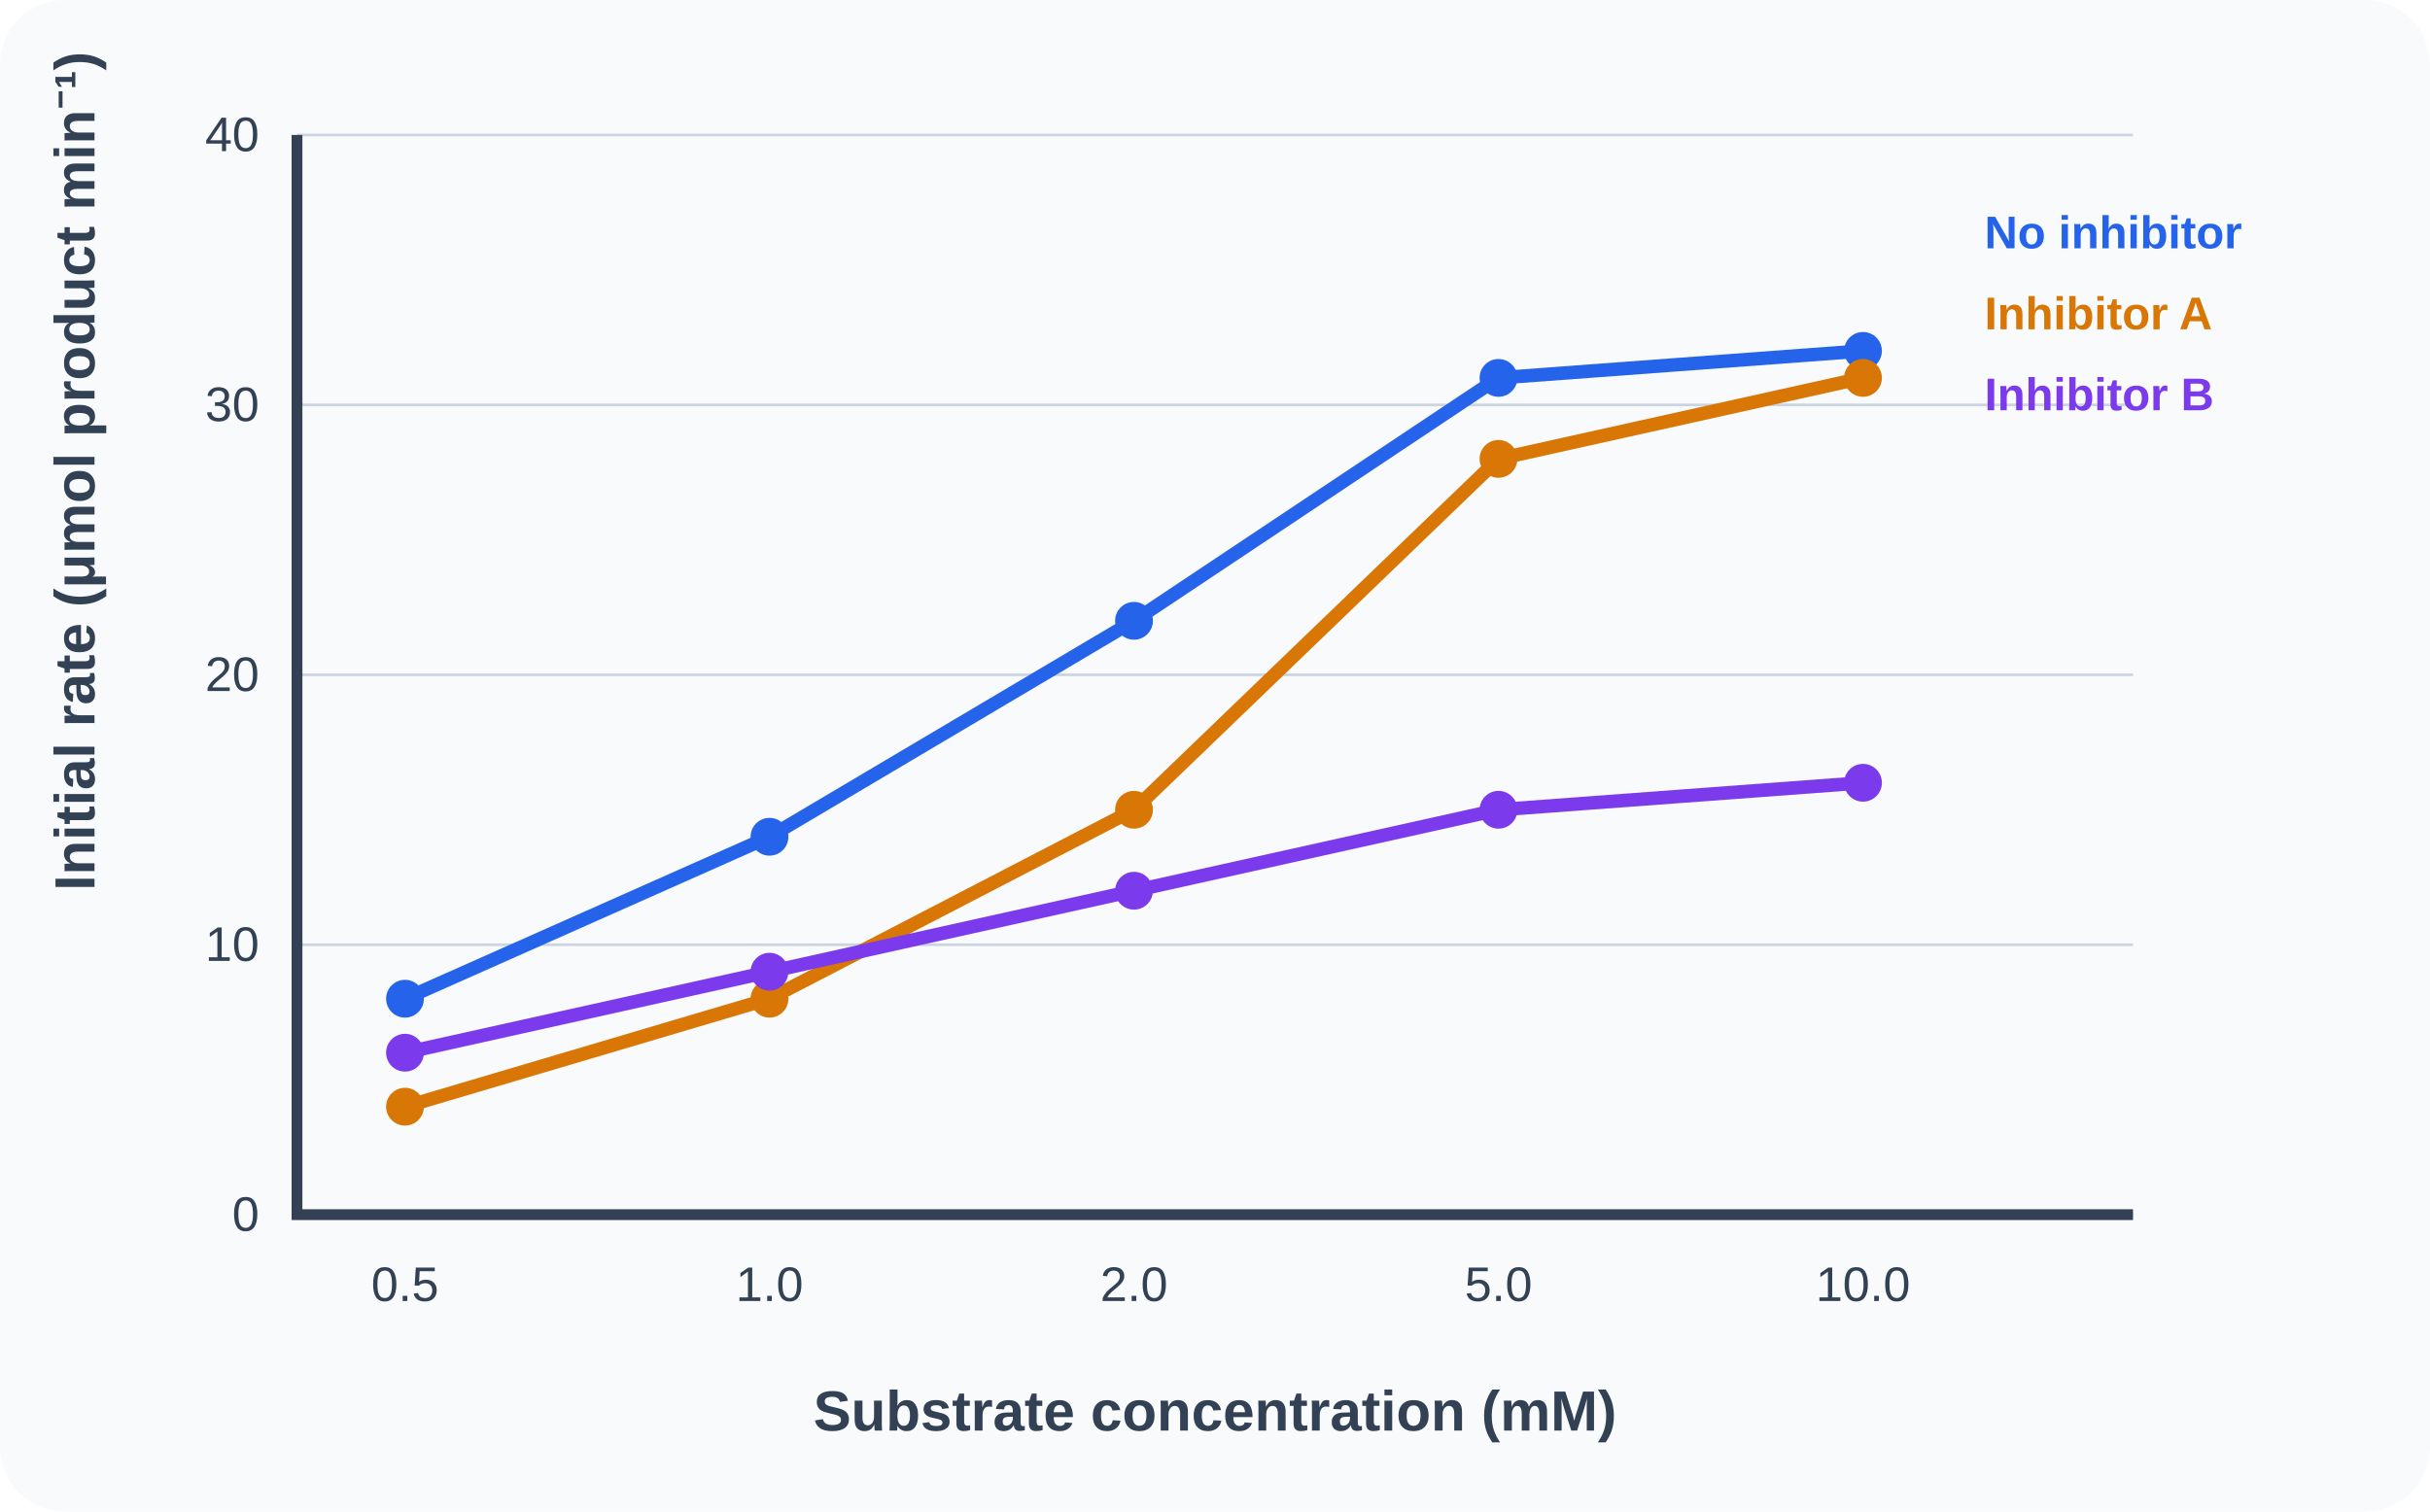
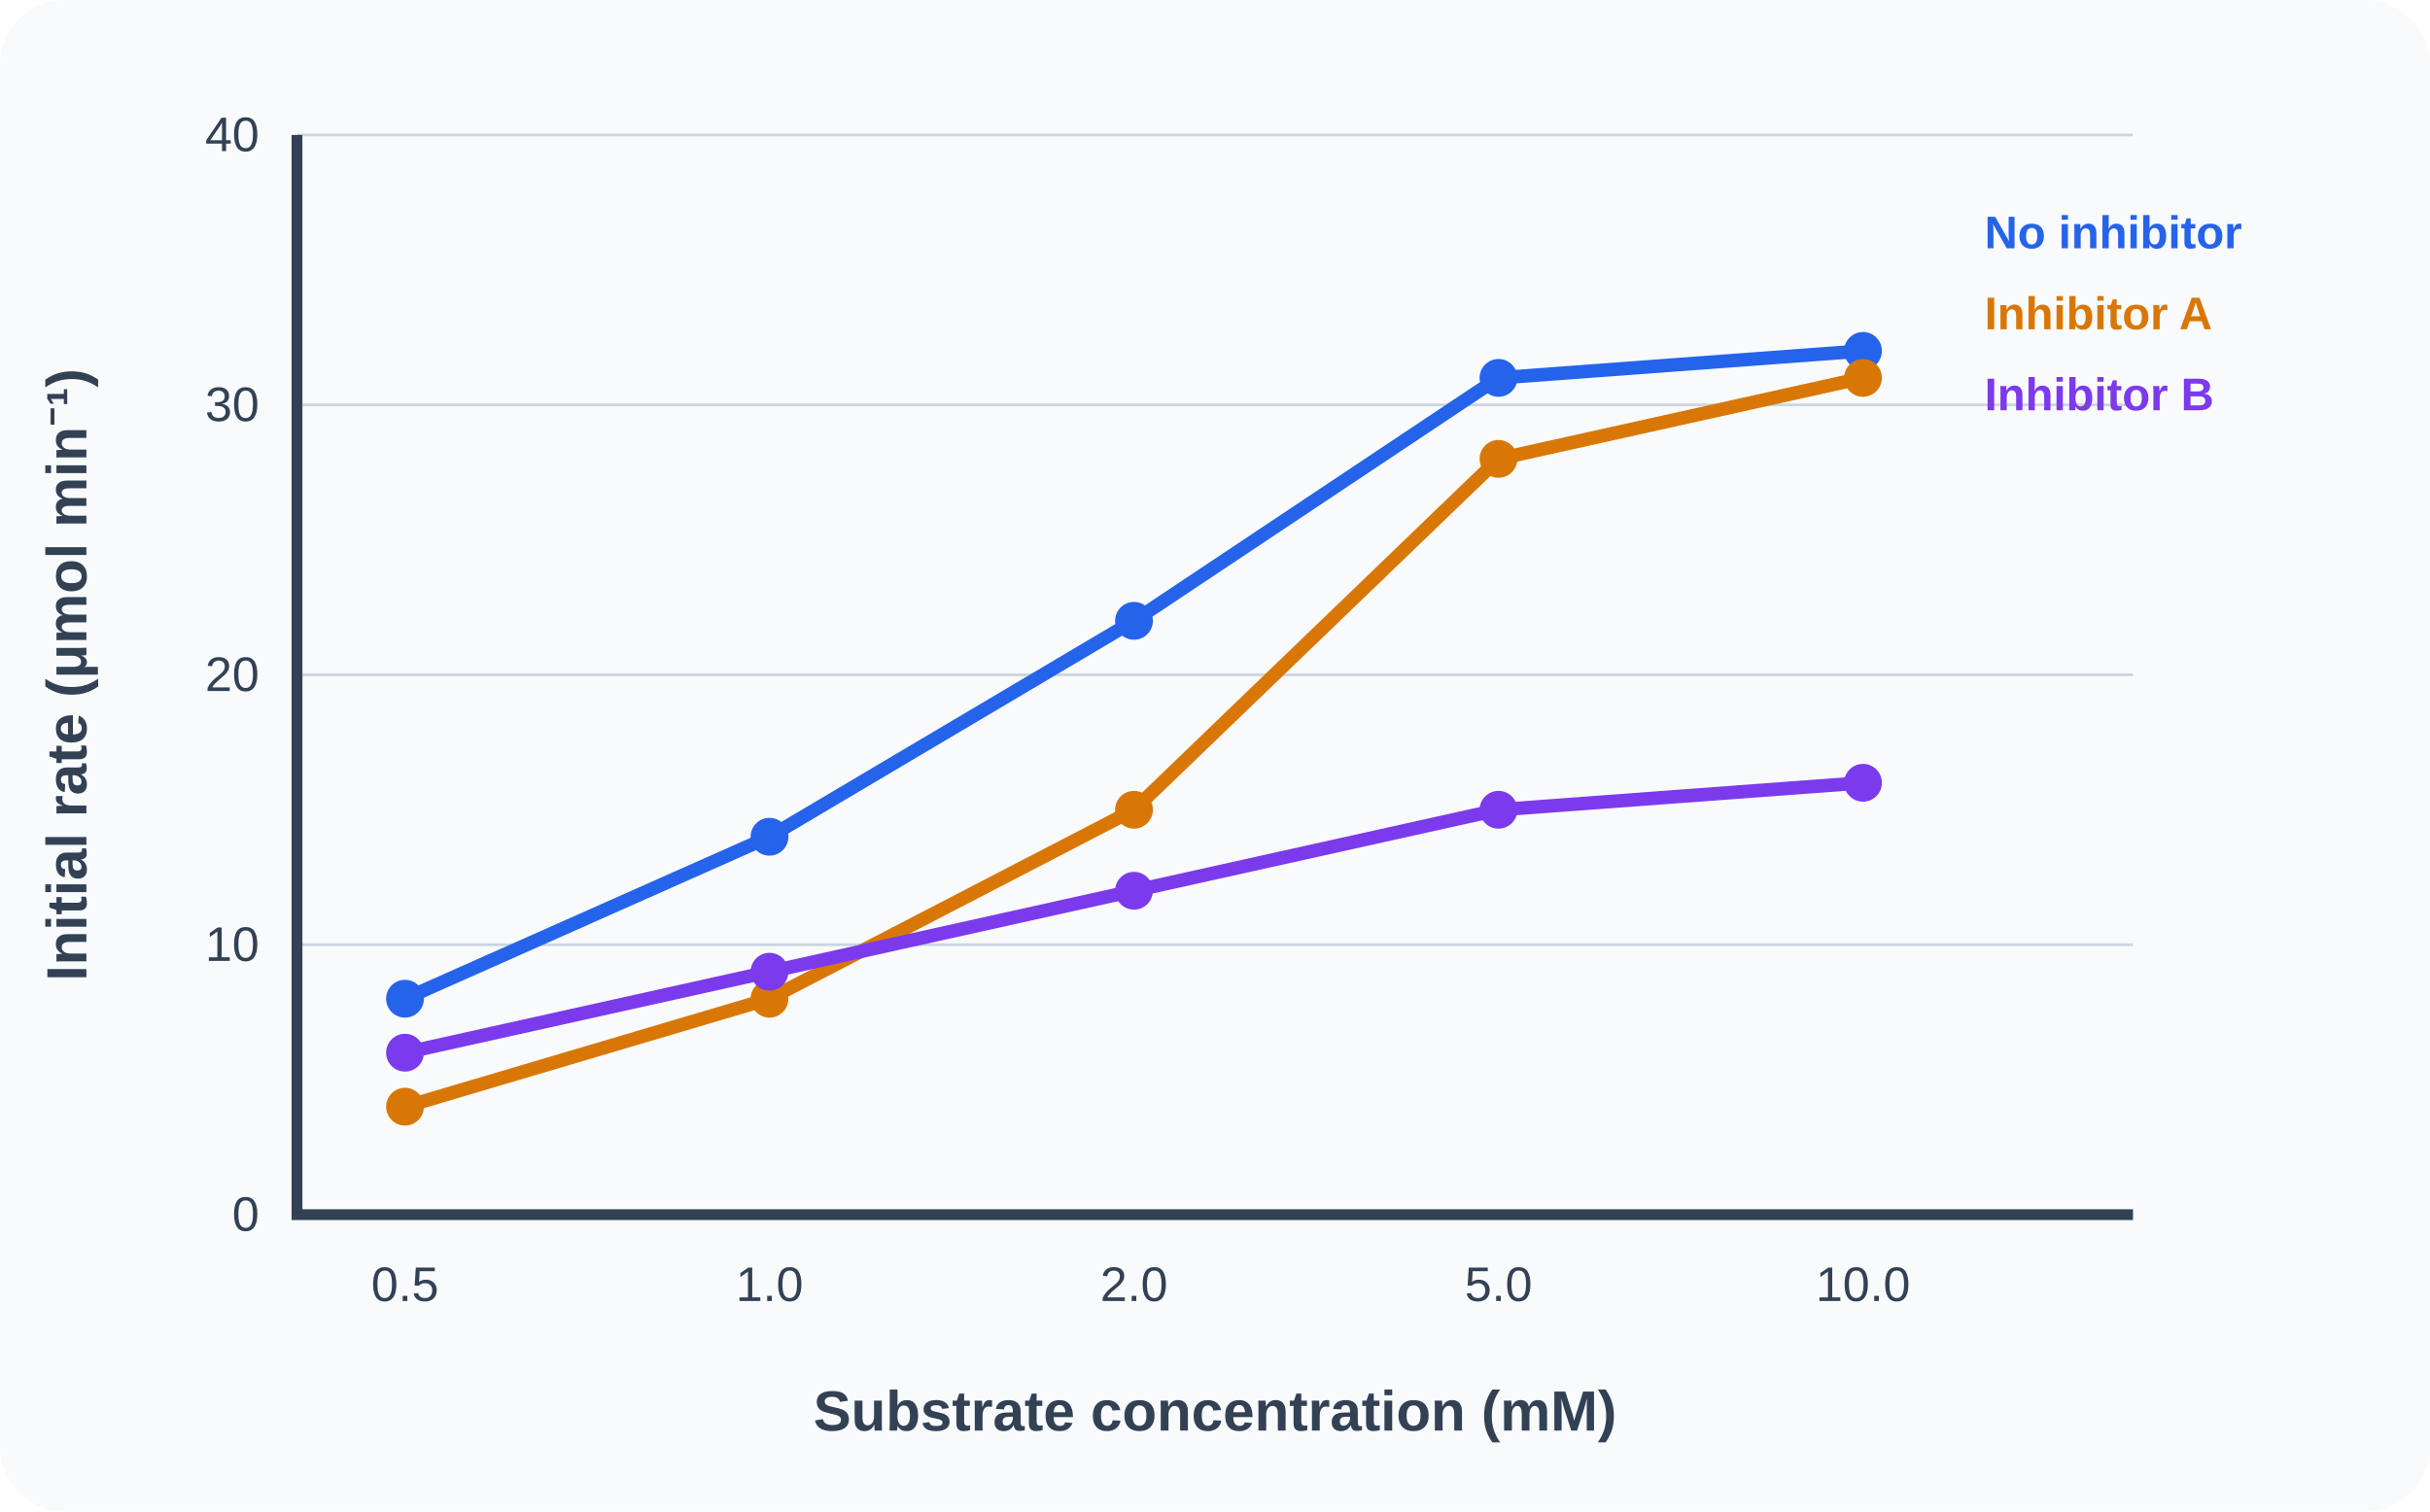
<svg xmlns="http://www.w3.org/2000/svg" viewBox="0 0 900 560" role="img" aria-labelledby="title desc">
  <rect width="900" height="560" rx="24" fill="#f8fafc" />
  <g stroke="#cbd5e1" stroke-width="1">
    <path d="M110 450h680M110 350h680M110 250h680M110 150h680M110 50h680" />
  </g>
  <path d="M110 50v400h680" fill="none" stroke="#334155" stroke-width="4" />
  <g fill="#334155" font-family="Arial, sans-serif" font-size="18" text-anchor="end">
    <text x="96" y="456">0</text>
    <text x="96" y="356">10</text>
    <text x="96" y="256">20</text>
    <text x="96" y="156">30</text>
    <text x="96" y="56">40</text>
  </g>
  <g fill="#334155" font-family="Arial, sans-serif" font-size="18" text-anchor="middle">
    <text x="150" y="482">0.5</text>
    <text x="285" y="482">1.0</text>
    <text x="420" y="482">2.0</text>
    <text x="555" y="482">5.0</text>
    <text x="690" y="482">10.0</text>
    <text x="450" y="530" font-size="21" font-weight="700">Substrate concentration (mM)</text>
  </g>
-   <text transform="translate(35 330) rotate(-90)" fill="#334155" font-family="Arial, sans-serif" font-size="21" font-weight="700">Initial rate (μmol product min⁻¹)</text>
+   <text transform="translate(32 250) rotate(-90)" text-anchor="middle" fill="#334155" font-family="Arial, sans-serif" font-size="21" font-weight="700">Initial rate (μmol min⁻¹)</text>
  <polyline points="150,370 285,310 420,230 555,140 690,130" fill="none" stroke="#2563eb" stroke-width="5" />
  <polyline points="150,410 285,370 420,300 555,170 690,140" fill="none" stroke="#d97706" stroke-width="5" />
  <polyline points="150,390 285,360 420,330 555,300 690,290" fill="none" stroke="#7c3aed" stroke-width="5" />
  <g fill="#2563eb">
    <circle cx="150" cy="370" r="7" />
    <circle cx="285" cy="310" r="7" />
    <circle cx="420" cy="230" r="7" />
    <circle cx="555" cy="140" r="7" />
    <circle cx="690" cy="130" r="7" />
  </g>
  <g fill="#d97706">
    <circle cx="150" cy="410" r="7" />
    <circle cx="285" cy="370" r="7" />
    <circle cx="420" cy="300" r="7" />
    <circle cx="555" cy="170" r="7" />
    <circle cx="690" cy="140" r="7" />
  </g>
  <g fill="#7c3aed">
    <circle cx="150" cy="390" r="7" />
    <circle cx="285" cy="360" r="7" />
    <circle cx="420" cy="330" r="7" />
    <circle cx="555" cy="300" r="7" />
    <circle cx="690" cy="290" r="7" />
  </g>
  <g font-family="Arial, sans-serif" font-size="17" font-weight="700">
    <text x="735" y="92" fill="#2563eb">No inhibitor</text>
    <text x="735" y="122" fill="#d97706">Inhibitor A</text>
    <text x="735" y="152" fill="#7c3aed">Inhibitor B</text>
  </g>
</svg>
